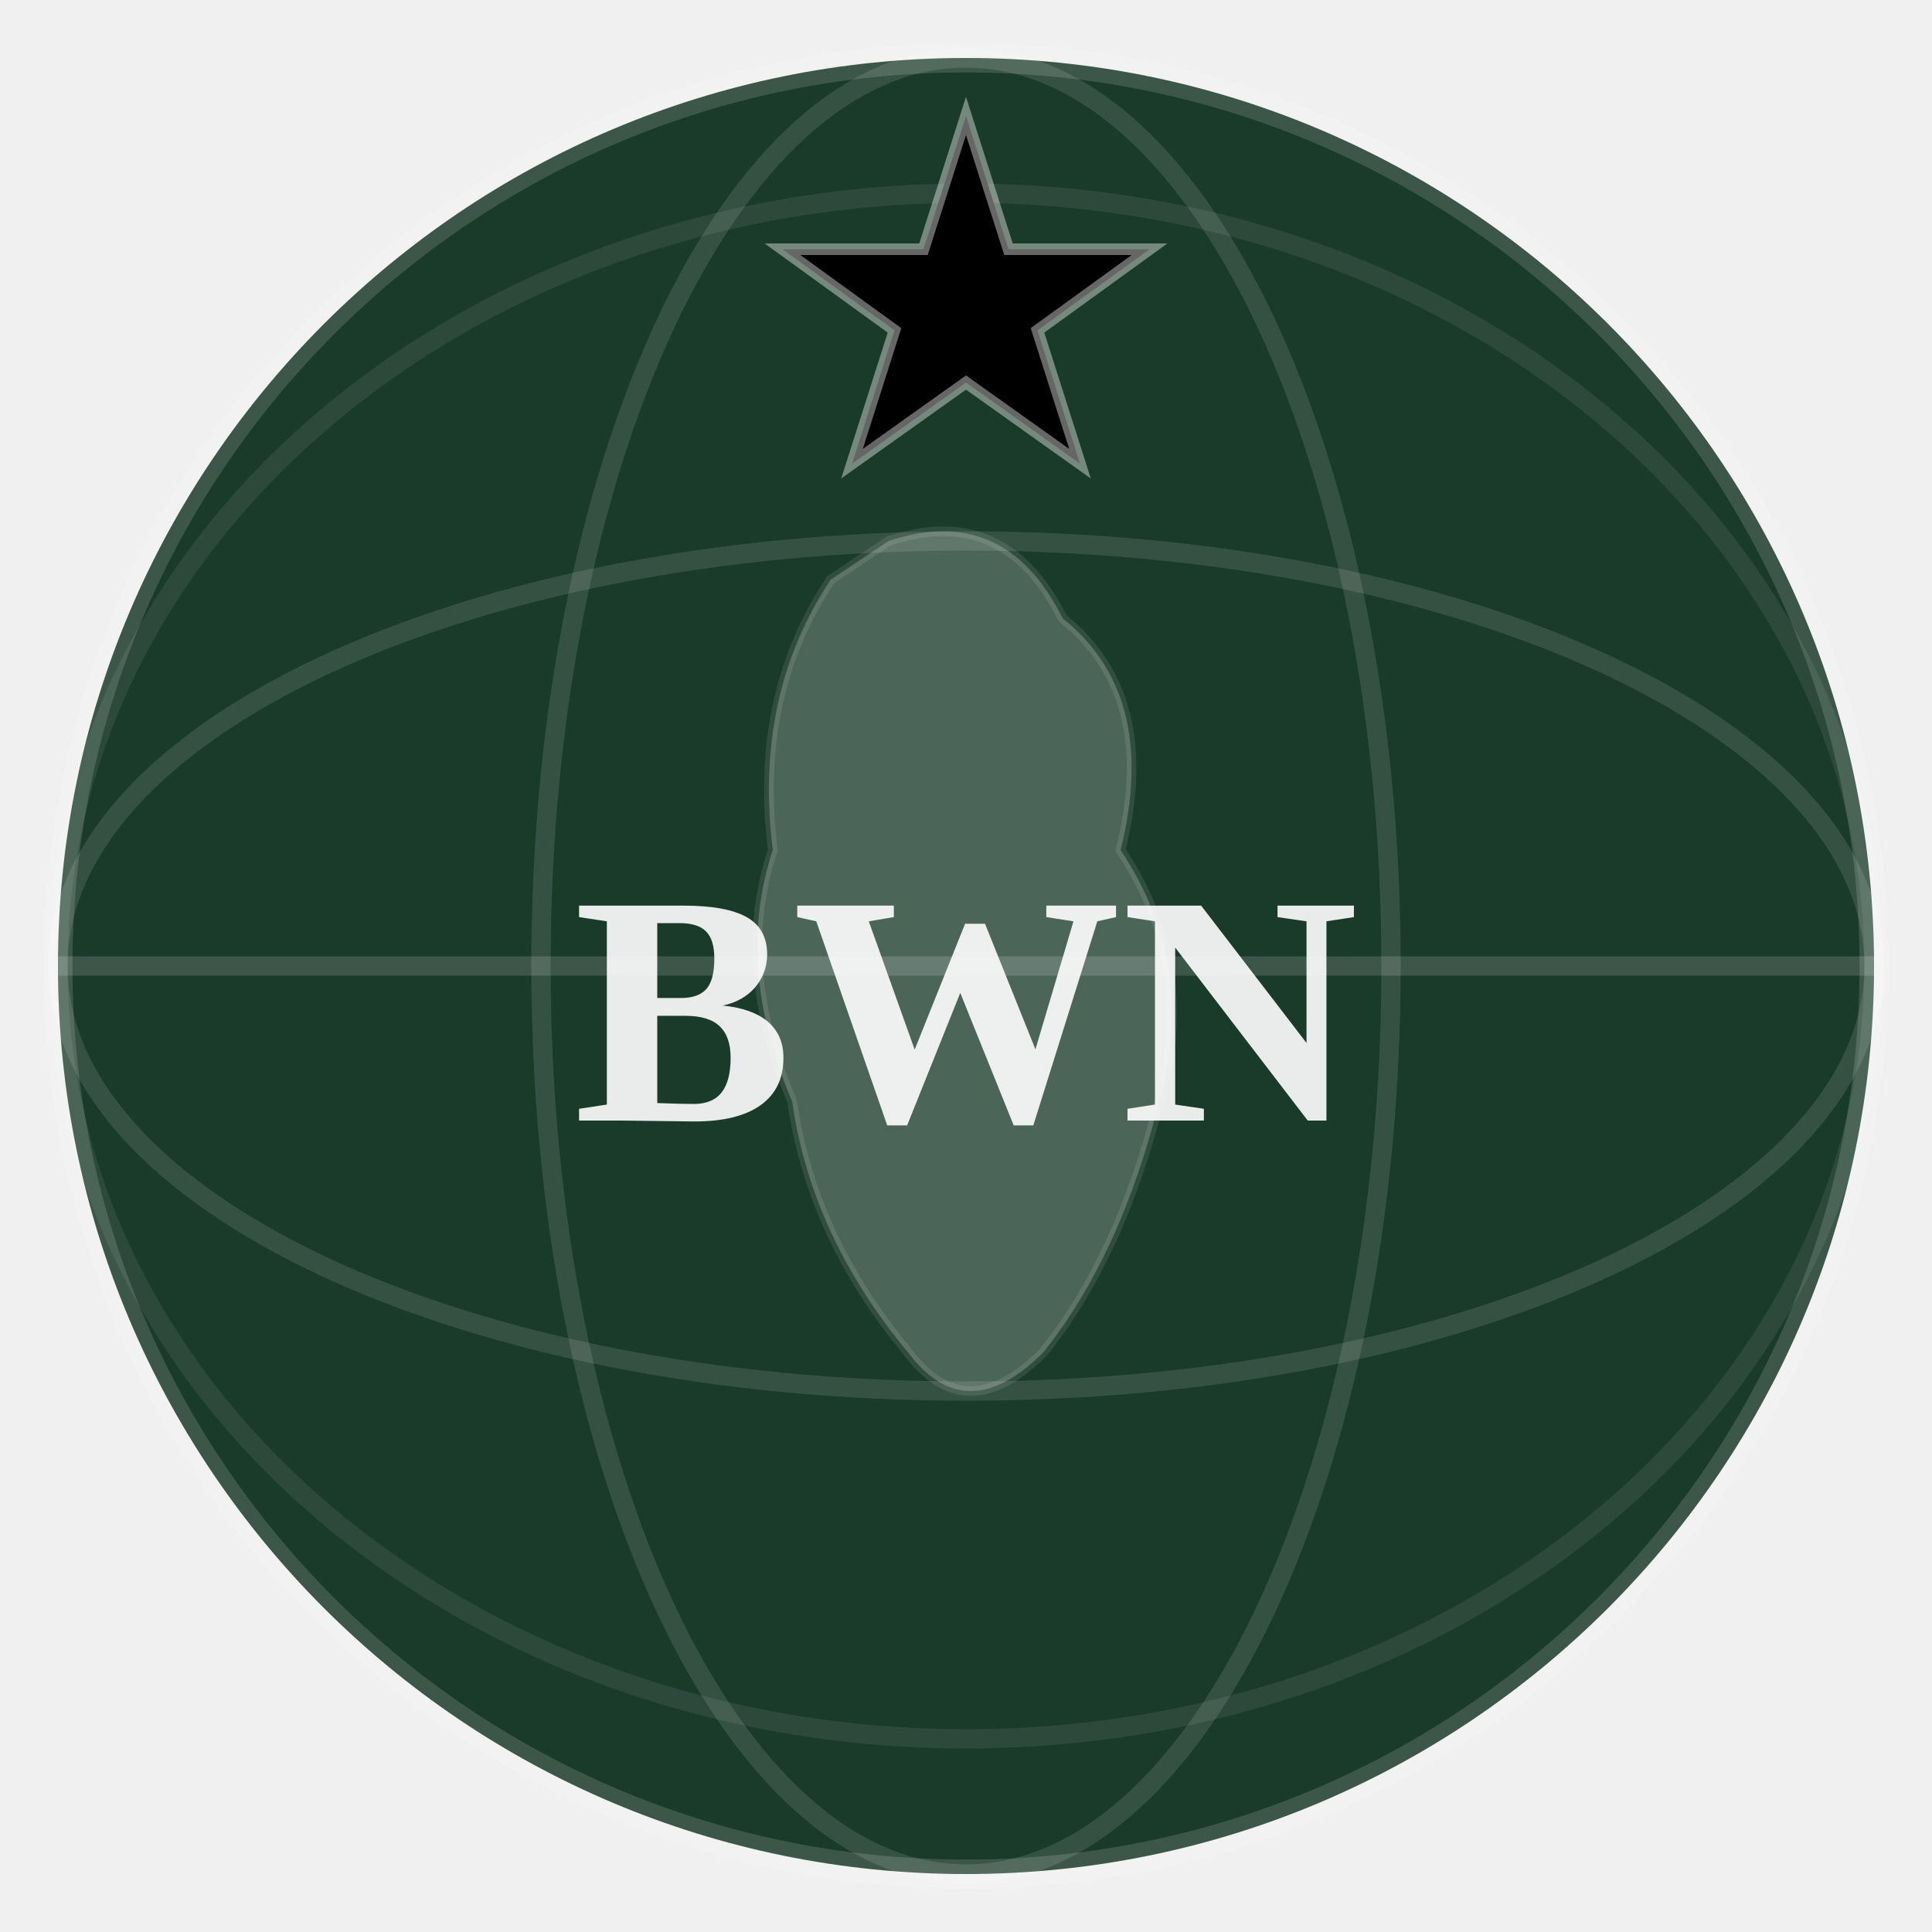
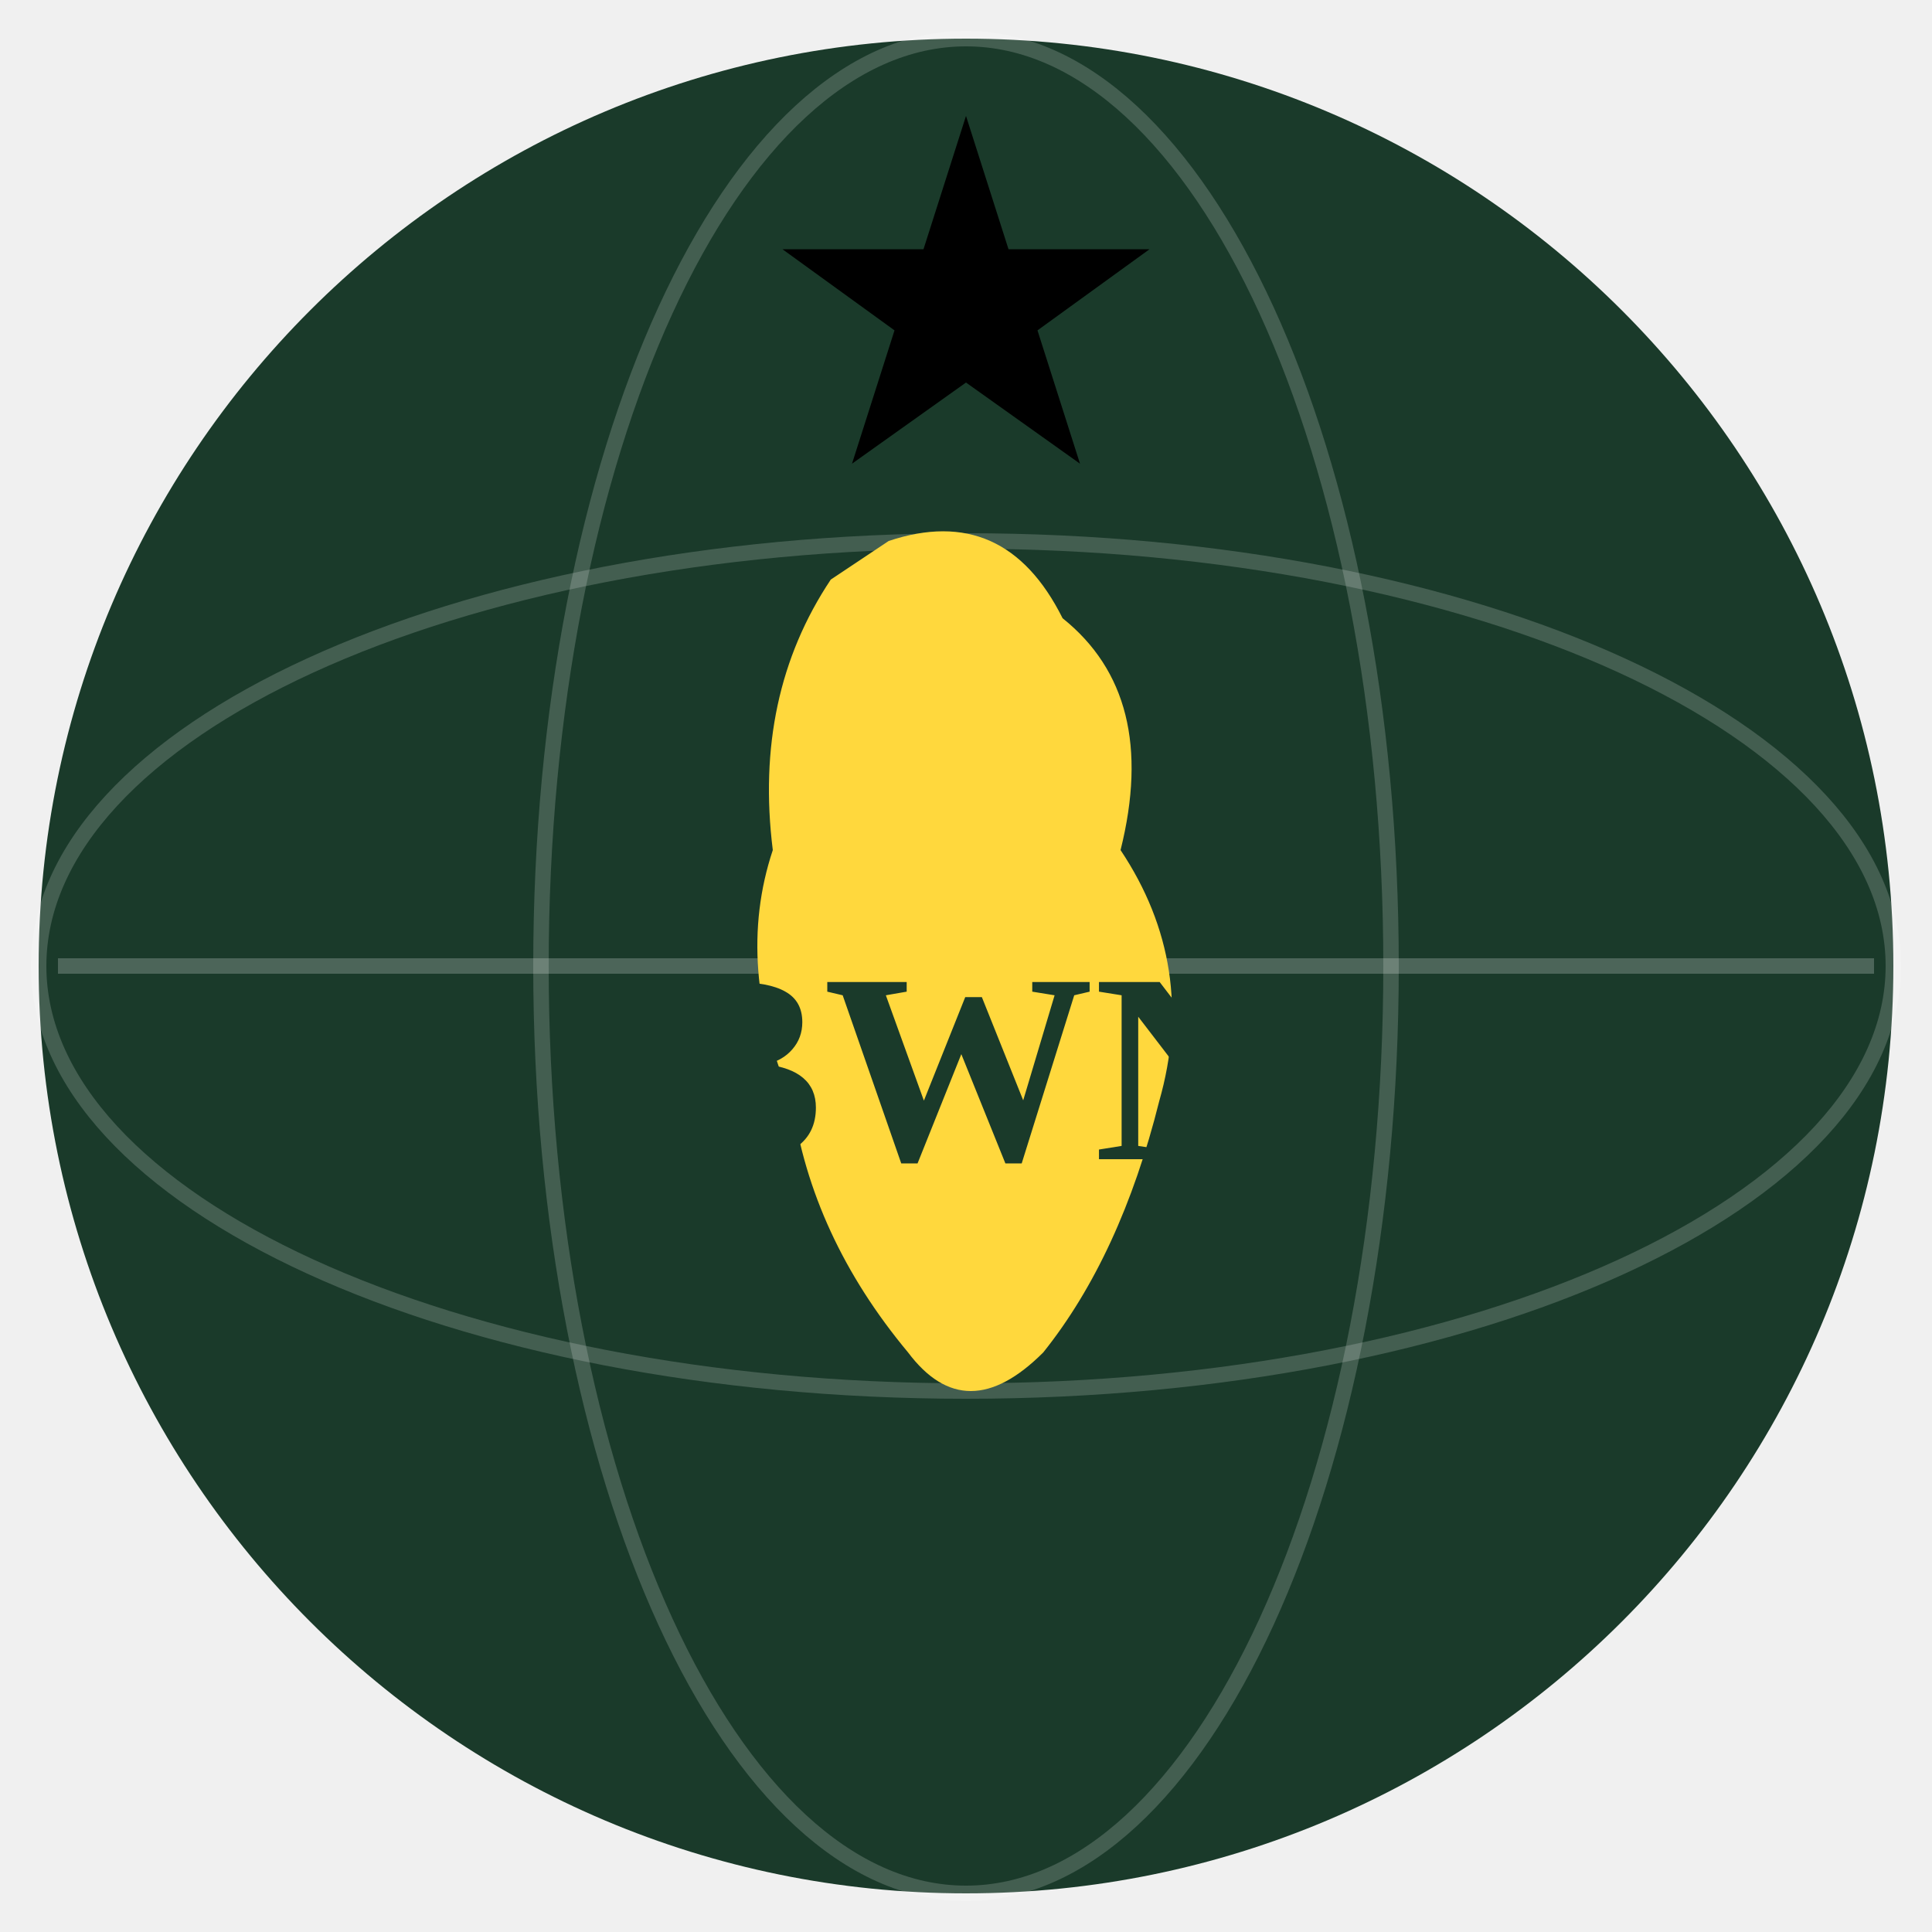
<svg xmlns="http://www.w3.org/2000/svg" viewBox="0 0 100 100" aria-hidden="true">
-   <circle cx="50" cy="50" r="47" fill="#1a3a2a" stroke="rgba(255,255,255,0.15)" stroke-width="1.5" />
-   <ellipse cx="50" cy="50" rx="47" ry="22" fill="none" stroke="rgba(255,255,255,0.12)" stroke-width="1" />
-   <ellipse cx="50" cy="50" rx="47" ry="40" fill="none" stroke="rgba(255,255,255,0.08)" stroke-width="1" />
-   <ellipse cx="50" cy="50" rx="22" ry="47" fill="none" stroke="rgba(255,255,255,0.12)" stroke-width="1" />
-   <line x1="3" y1="50" x2="97" y2="50" stroke="rgba(255,255,255,0.15)" stroke-width="1" />
-   <path d="M46 28 Q52 26 55 32 Q60 36 58 44 Q62 50 60 57 Q58 65 54 70 Q50 74 47 70 Q42 64 41 57 Q38 50 40 44 Q39 36 43 30 Z" fill="rgba(255,255,255,0.22)" stroke="rgba(255,255,255,0.1)" stroke-width="0.5" />
-   <polygon points="50,6 52.2,12.9 59.5,12.9 53.7,17.1 55.9,24 50,19.8 44.1,24 46.3,17.1 40.5,12.9 47.8,12.9" fill="#000000" stroke="rgba(255,255,255,0.4)" stroke-width="0.6" />
-   <text x="50" y="58" text-anchor="middle" font-family="Georgia, 'Times New Roman', serif" font-size="17" font-weight="bold" fill="white" opacity="0.9">BWN</text>
+   <circle cx="50" cy="50" r="48" fill="#1a3a2a" />
+   <ellipse cx="50" cy="50" rx="48" ry="22" fill="none" stroke="rgba(255,255,255,0.18)" stroke-width="0.8" />
+   <ellipse cx="50" cy="50" rx="22" ry="48" fill="none" stroke="rgba(255,255,255,0.18)" stroke-width="0.8" />
+   <line x1="3" y1="50" x2="97" y2="50" stroke="rgba(255,255,255,0.22)" stroke-width="0.8" />
+   <path d="M46 28 Q52 26 55 32 Q60 36 58 44 Q62 50 60 57 Q58 65 54 70 Q50 74 47 70 Q42 64 41 57 Q38 50 40 44 Q39 36 43 30 Z" fill="#ffd83d" />
+   <polygon points="50,6 52.2,12.9 59.5,12.9 53.7,17.1 55.9,24 50,19.8 44.1,24 46.3,17.1 40.5,12.9 47.8,12.9" fill="#000000" />
+   <text x="50" y="60" text-anchor="middle" font-family="Georgia, 'Times New Roman', serif" font-size="14" font-weight="bold" fill="#1a3a2a">BWN</text>
</svg>
